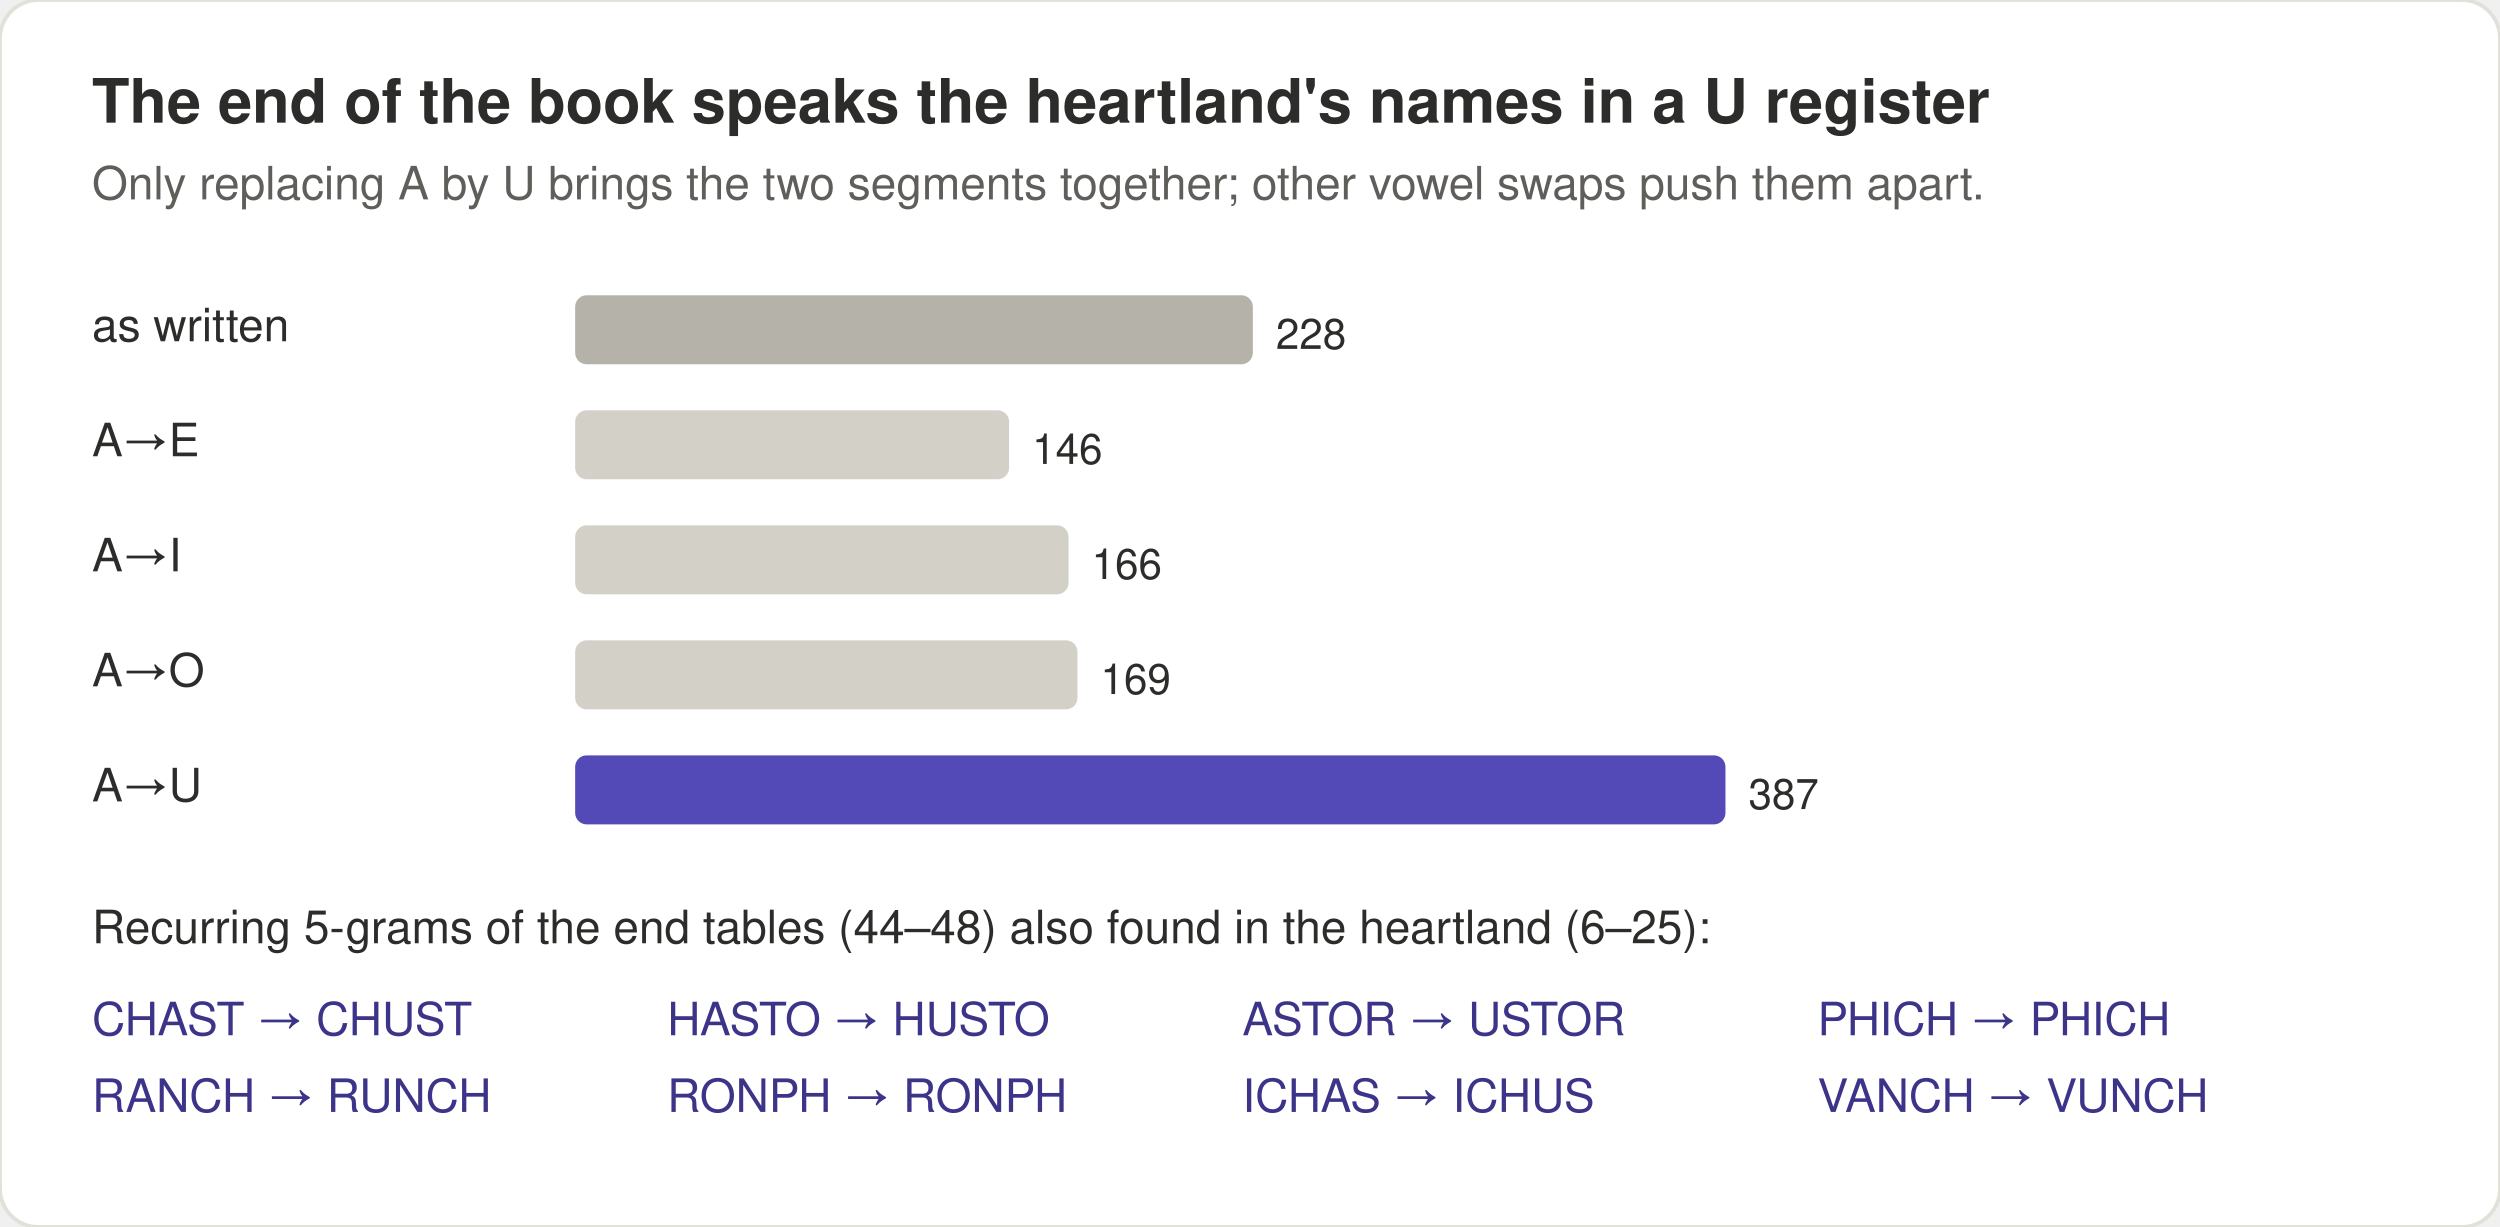
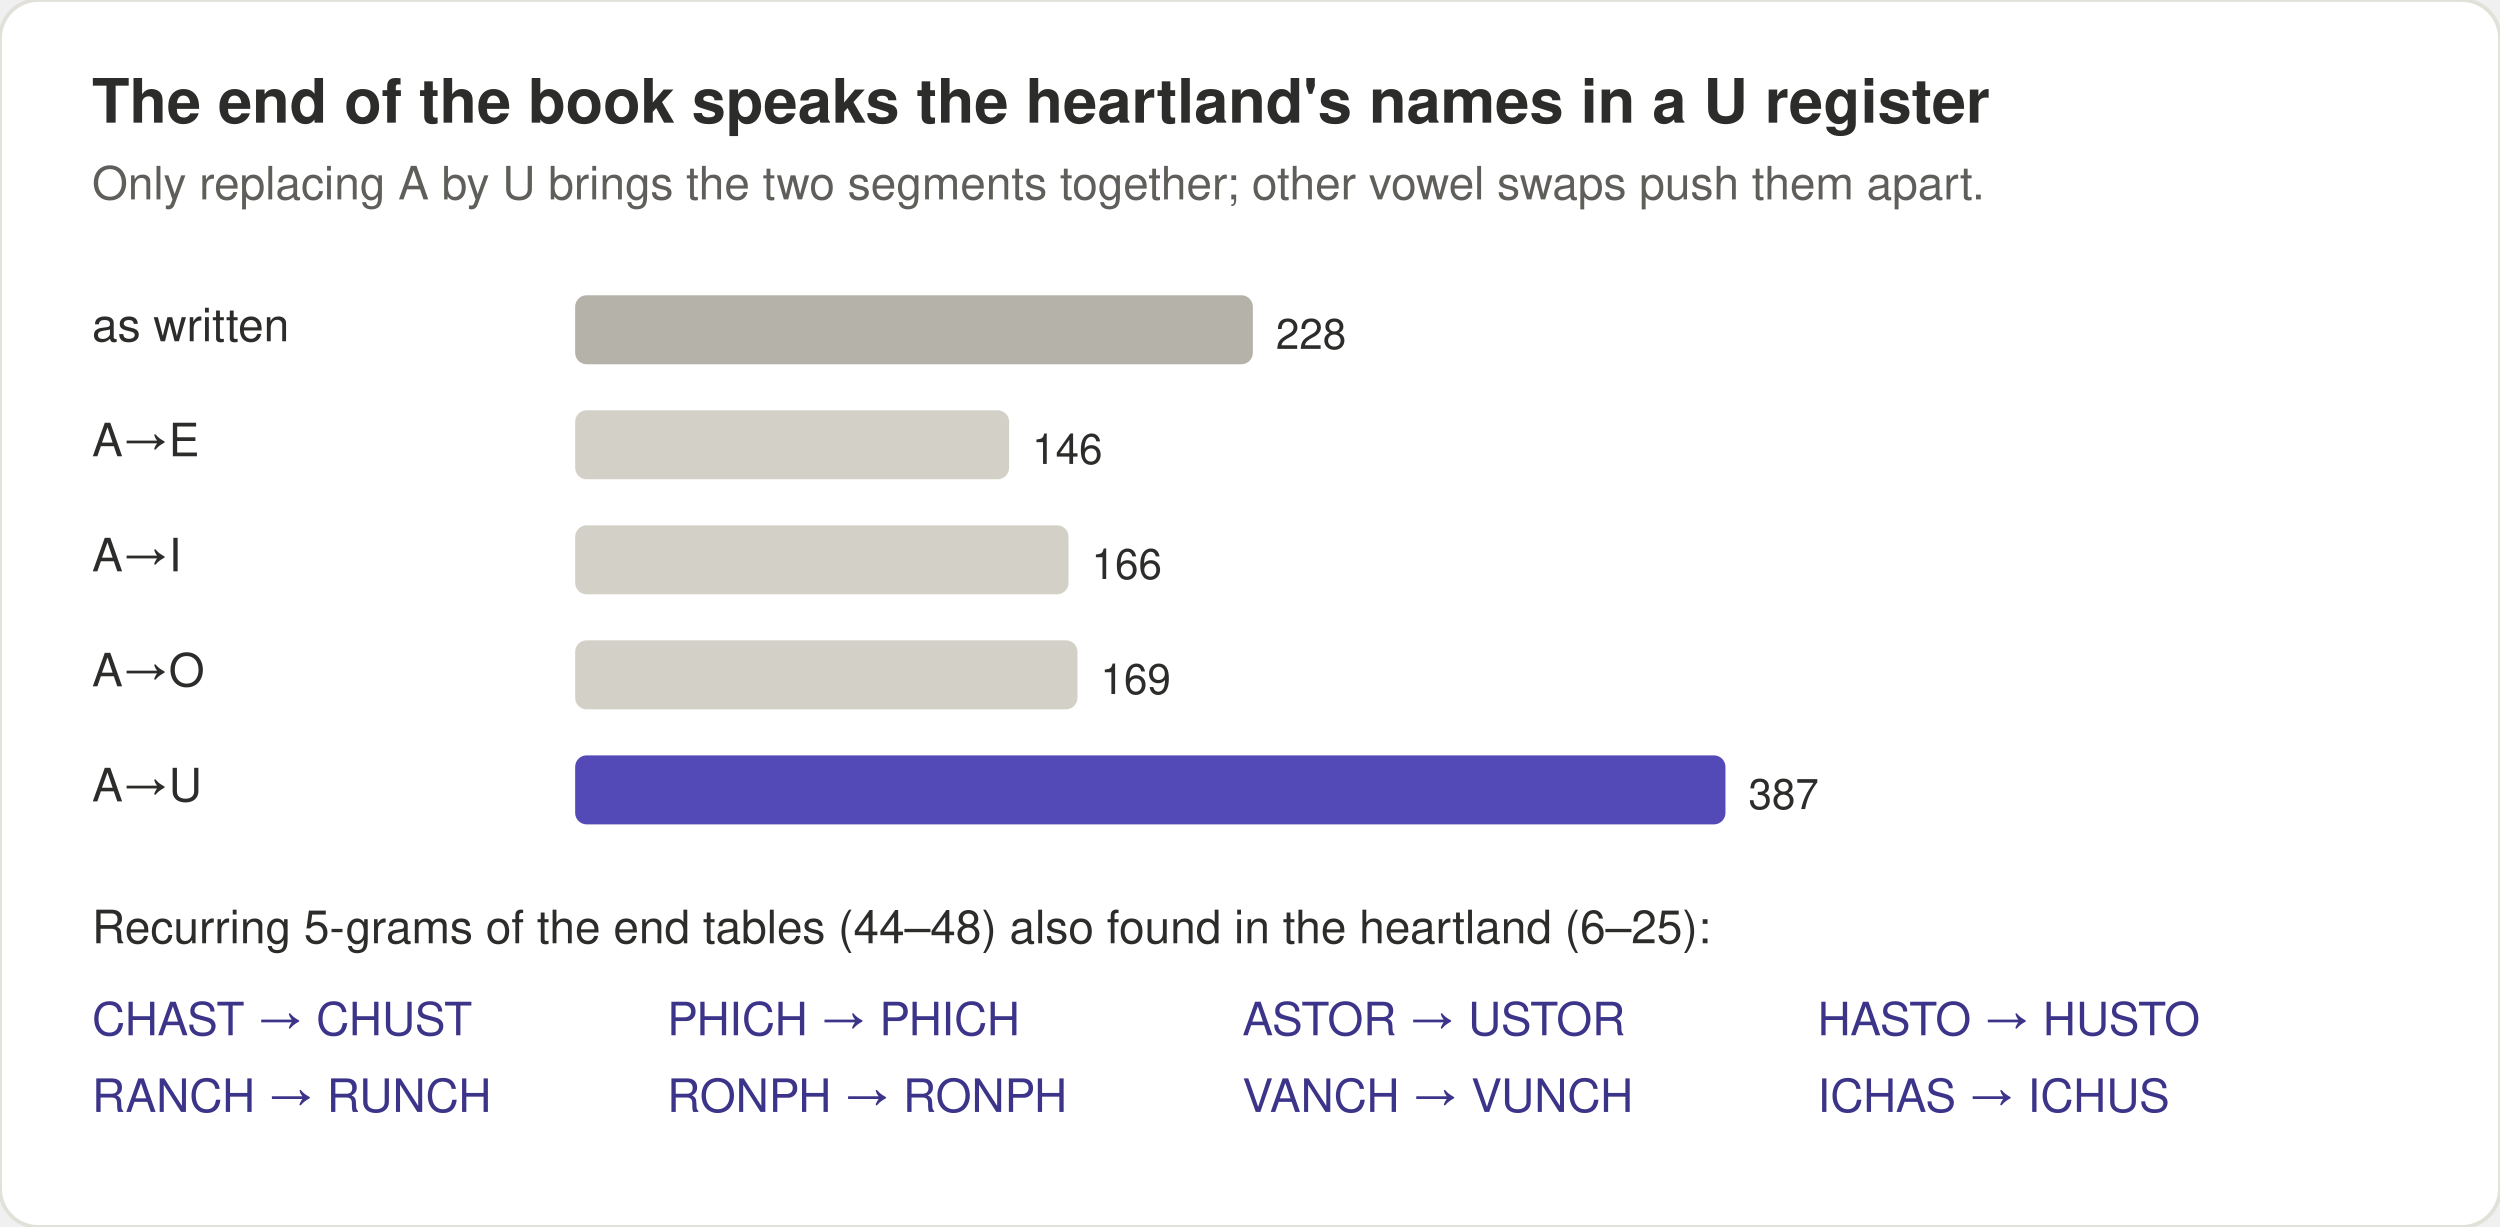
<svg xmlns="http://www.w3.org/2000/svg" width="652" height="320" viewBox="0 0 652 320" font-family="Segoe UI, Helvetica, Arial, sans-serif" role="img">
  <rect x="0" y="0" width="652" height="320" rx="10" fill="#FFFFFF" stroke="#E1E0D9" />
  <text x="24" y="32" font-size="16" fill="#2C2C2A" text-anchor="start" font-weight="600">The end of the book speaks the heartland's names in a U register</text>
  <text x="24" y="52" font-size="12" fill="#5F5E5A" text-anchor="start" font-weight="400">Only replacing A by U brings the two segments together; other vowel swaps push them apart.</text>
  <text x="24" y="89" font-size="12" fill="#2C2C2A" text-anchor="start" font-weight="400">as written</text>
  <rect x="150" y="77" width="176.744" height="18" rx="3" fill="#B4B2A9" />
  <text x="332.744" y="91" font-size="11" fill="#2C2C2A" text-anchor="start" font-weight="400">228</text>
  <text x="24" y="119" font-size="12" fill="#2C2C2A" text-anchor="start" font-weight="400">A→E</text>
  <rect x="150" y="107" width="113.178" height="18" rx="3" fill="#D3D1C7" />
  <text x="269.178" y="121" font-size="11" fill="#2C2C2A" text-anchor="start" font-weight="400">146</text>
  <text x="24" y="149" font-size="12" fill="#2C2C2A" text-anchor="start" font-weight="400">A→I</text>
  <rect x="150" y="137" width="128.682" height="18" rx="3" fill="#D3D1C7" />
  <text x="284.682" y="151" font-size="11" fill="#2C2C2A" text-anchor="start" font-weight="400">166</text>
  <text x="24" y="179" font-size="12" fill="#2C2C2A" text-anchor="start" font-weight="400">A→O</text>
  <rect x="150" y="167" width="131.008" height="18" rx="3" fill="#D3D1C7" />
  <text x="287.008" y="181" font-size="11" fill="#2C2C2A" text-anchor="start" font-weight="400">169</text>
  <text x="24" y="209" font-size="12" fill="#2C2C2A" text-anchor="start" font-weight="400">A→U</text>
  <rect x="150" y="197" width="300.0" height="18" rx="3" fill="#534AB7" />
  <text x="456.0" y="211" font-size="11" fill="#2C2C2A" text-anchor="start" font-weight="400">387</text>
  <text x="24" y="246" font-size="12" fill="#2C2C2A" text-anchor="start" font-weight="400">Recurring 5-grams of the end tables (44–48) also found in the heartland (6–25):</text>
  <text x="24" y="270" font-size="12" fill="#3C3489" text-anchor="start" font-weight="400">CHAST → CHUST</text>
-   <text x="174" y="270" font-size="12" fill="#3C3489" text-anchor="start" font-weight="400">HASTO → HUSTO</text>
+   <text x="174" y="270" font-size="12" fill="#3C3489" text-anchor="start" font-weight="400">PHICH → PHICH</text>
  <text x="324" y="270" font-size="12" fill="#3C3489" text-anchor="start" font-weight="400">ASTOR → USTOR</text>
-   <text x="474" y="270" font-size="12" fill="#3C3489" text-anchor="start" font-weight="400">PHICH → PHICH</text>
+   <text x="474" y="270" font-size="12" fill="#3C3489" text-anchor="start" font-weight="400">HASTO → HUSTO</text>
  <text x="24" y="290" font-size="12" fill="#3C3489" text-anchor="start" font-weight="400">RANCH → RUNCH</text>
  <text x="174" y="290" font-size="12" fill="#3C3489" text-anchor="start" font-weight="400">RONPH → RONPH</text>
-   <text x="324" y="290" font-size="12" fill="#3C3489" text-anchor="start" font-weight="400">ICHAS → ICHUS</text>
-   <text x="474" y="290" font-size="12" fill="#3C3489" text-anchor="start" font-weight="400">VANCH → VUNCH</text>
+   <text x="324" y="290" font-size="12" fill="#3C3489" text-anchor="start" font-weight="400">VANCH → VUNCH</text>
+   <text x="474" y="290" font-size="12" fill="#3C3489" text-anchor="start" font-weight="400">ICHAS → ICHUS</text>
</svg>
